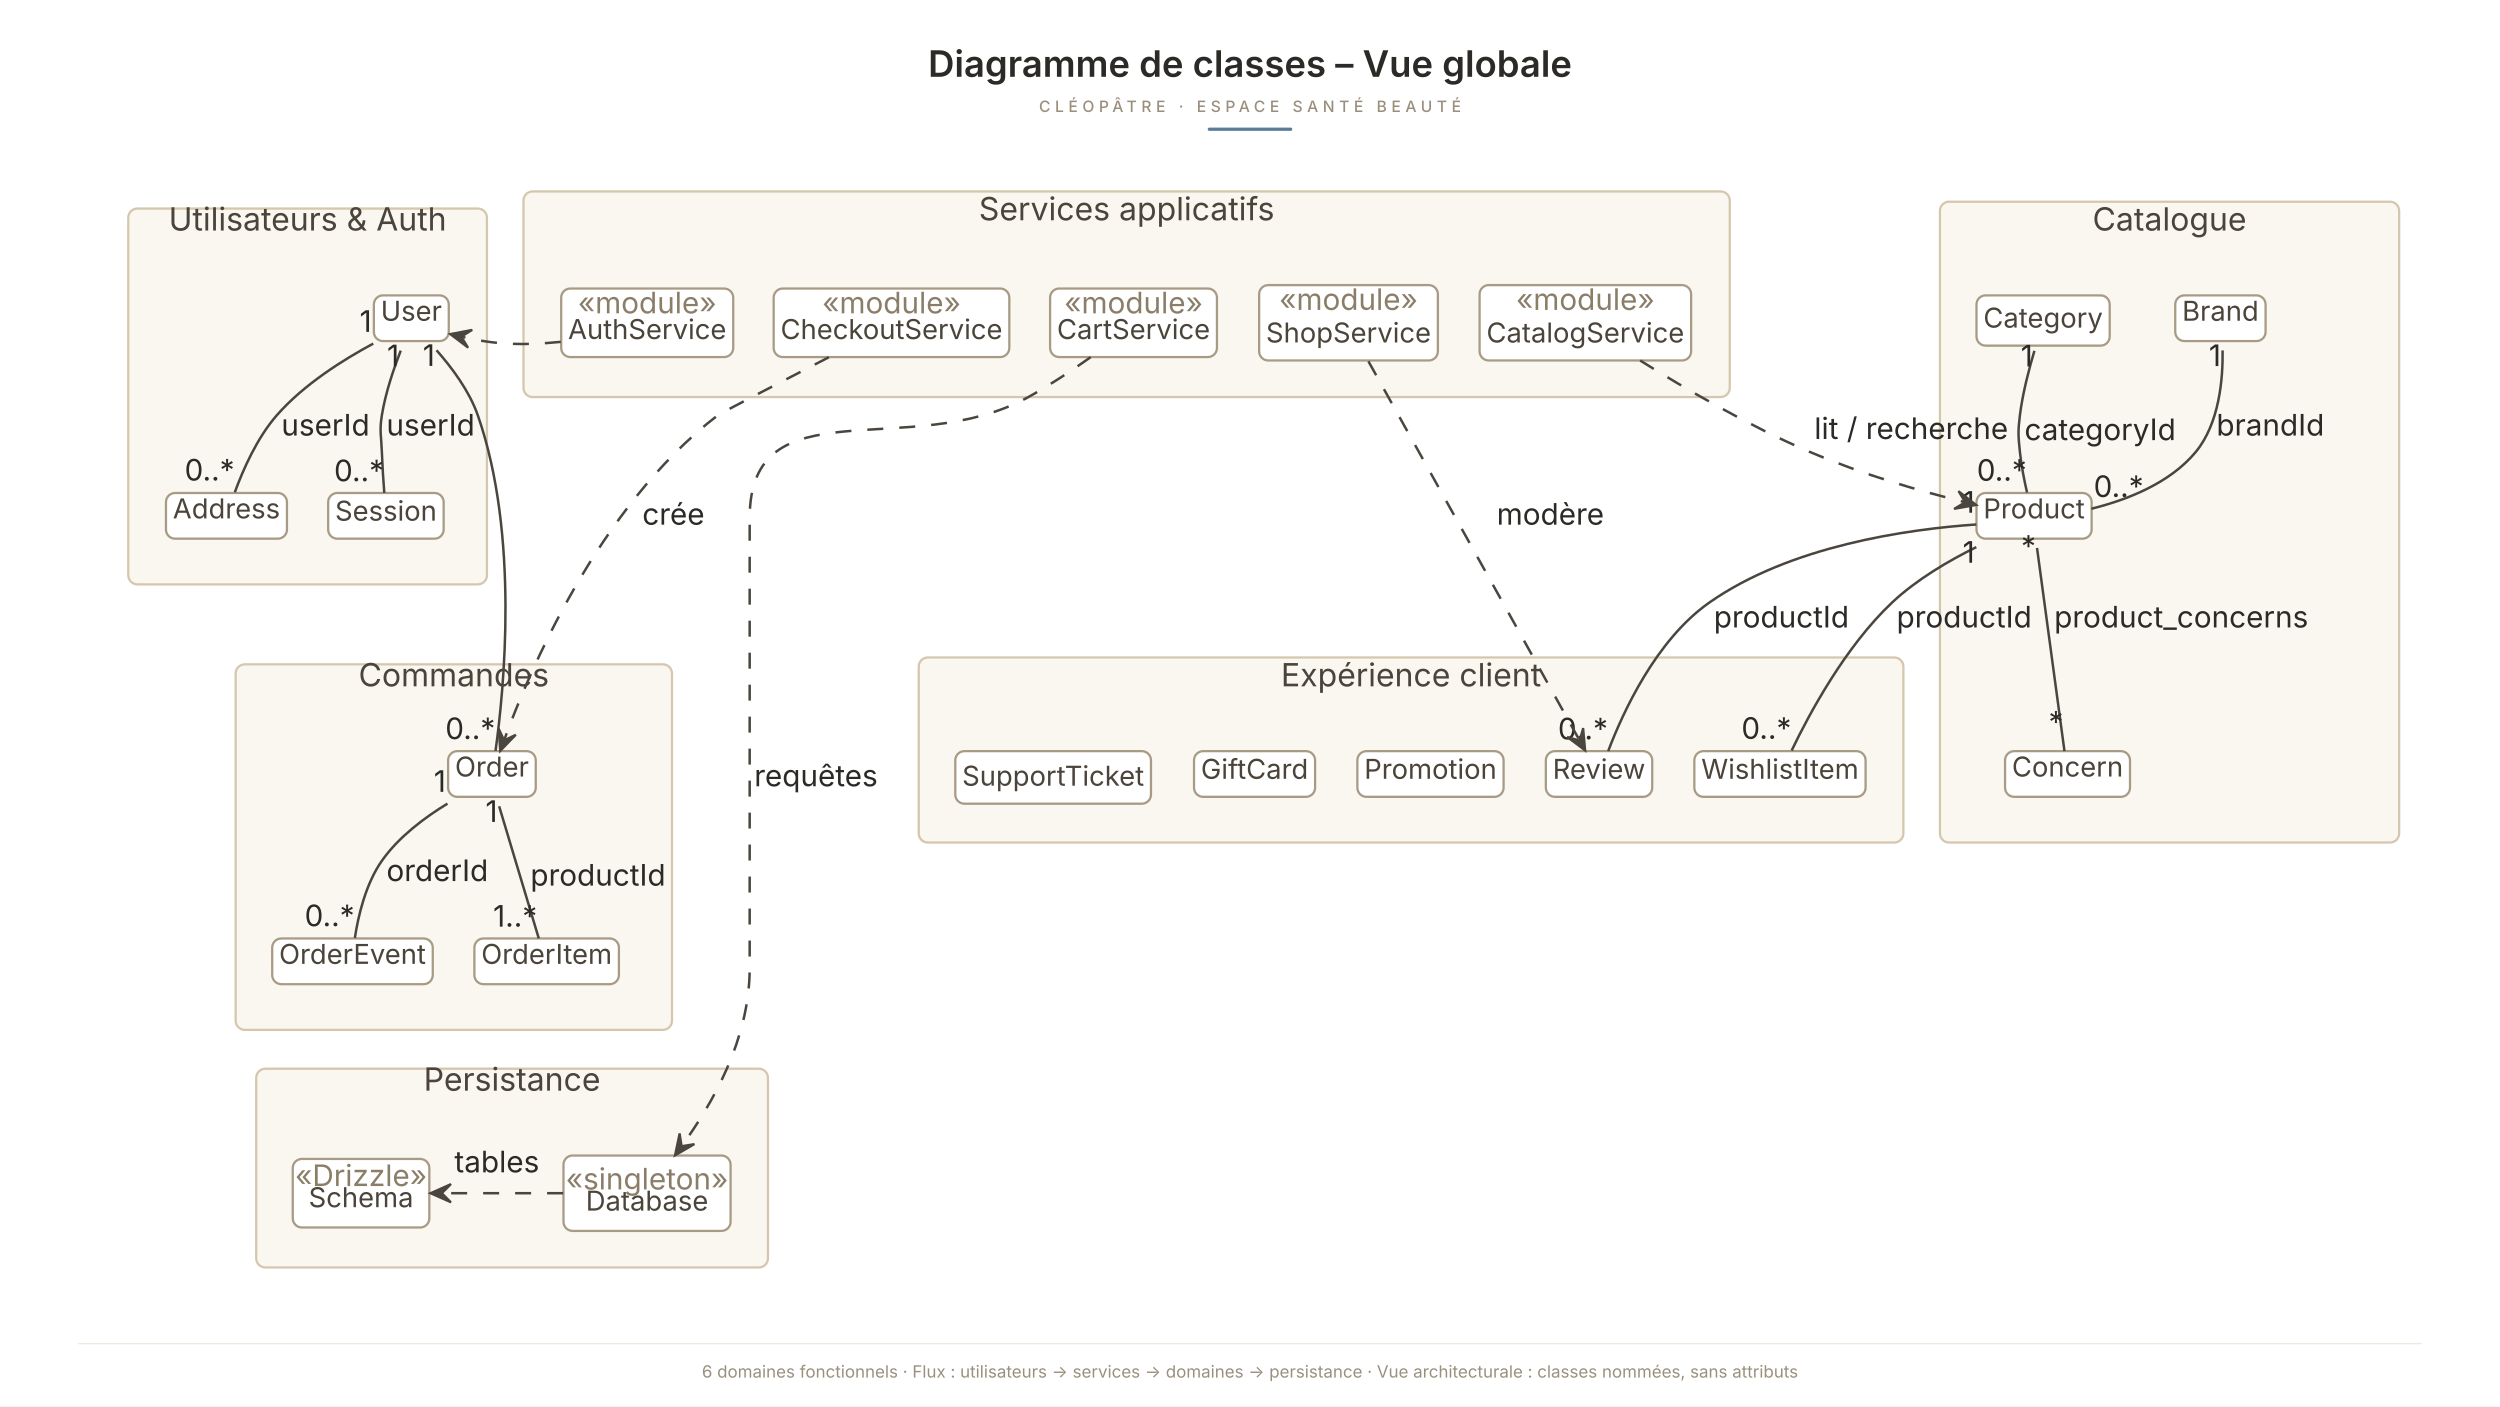
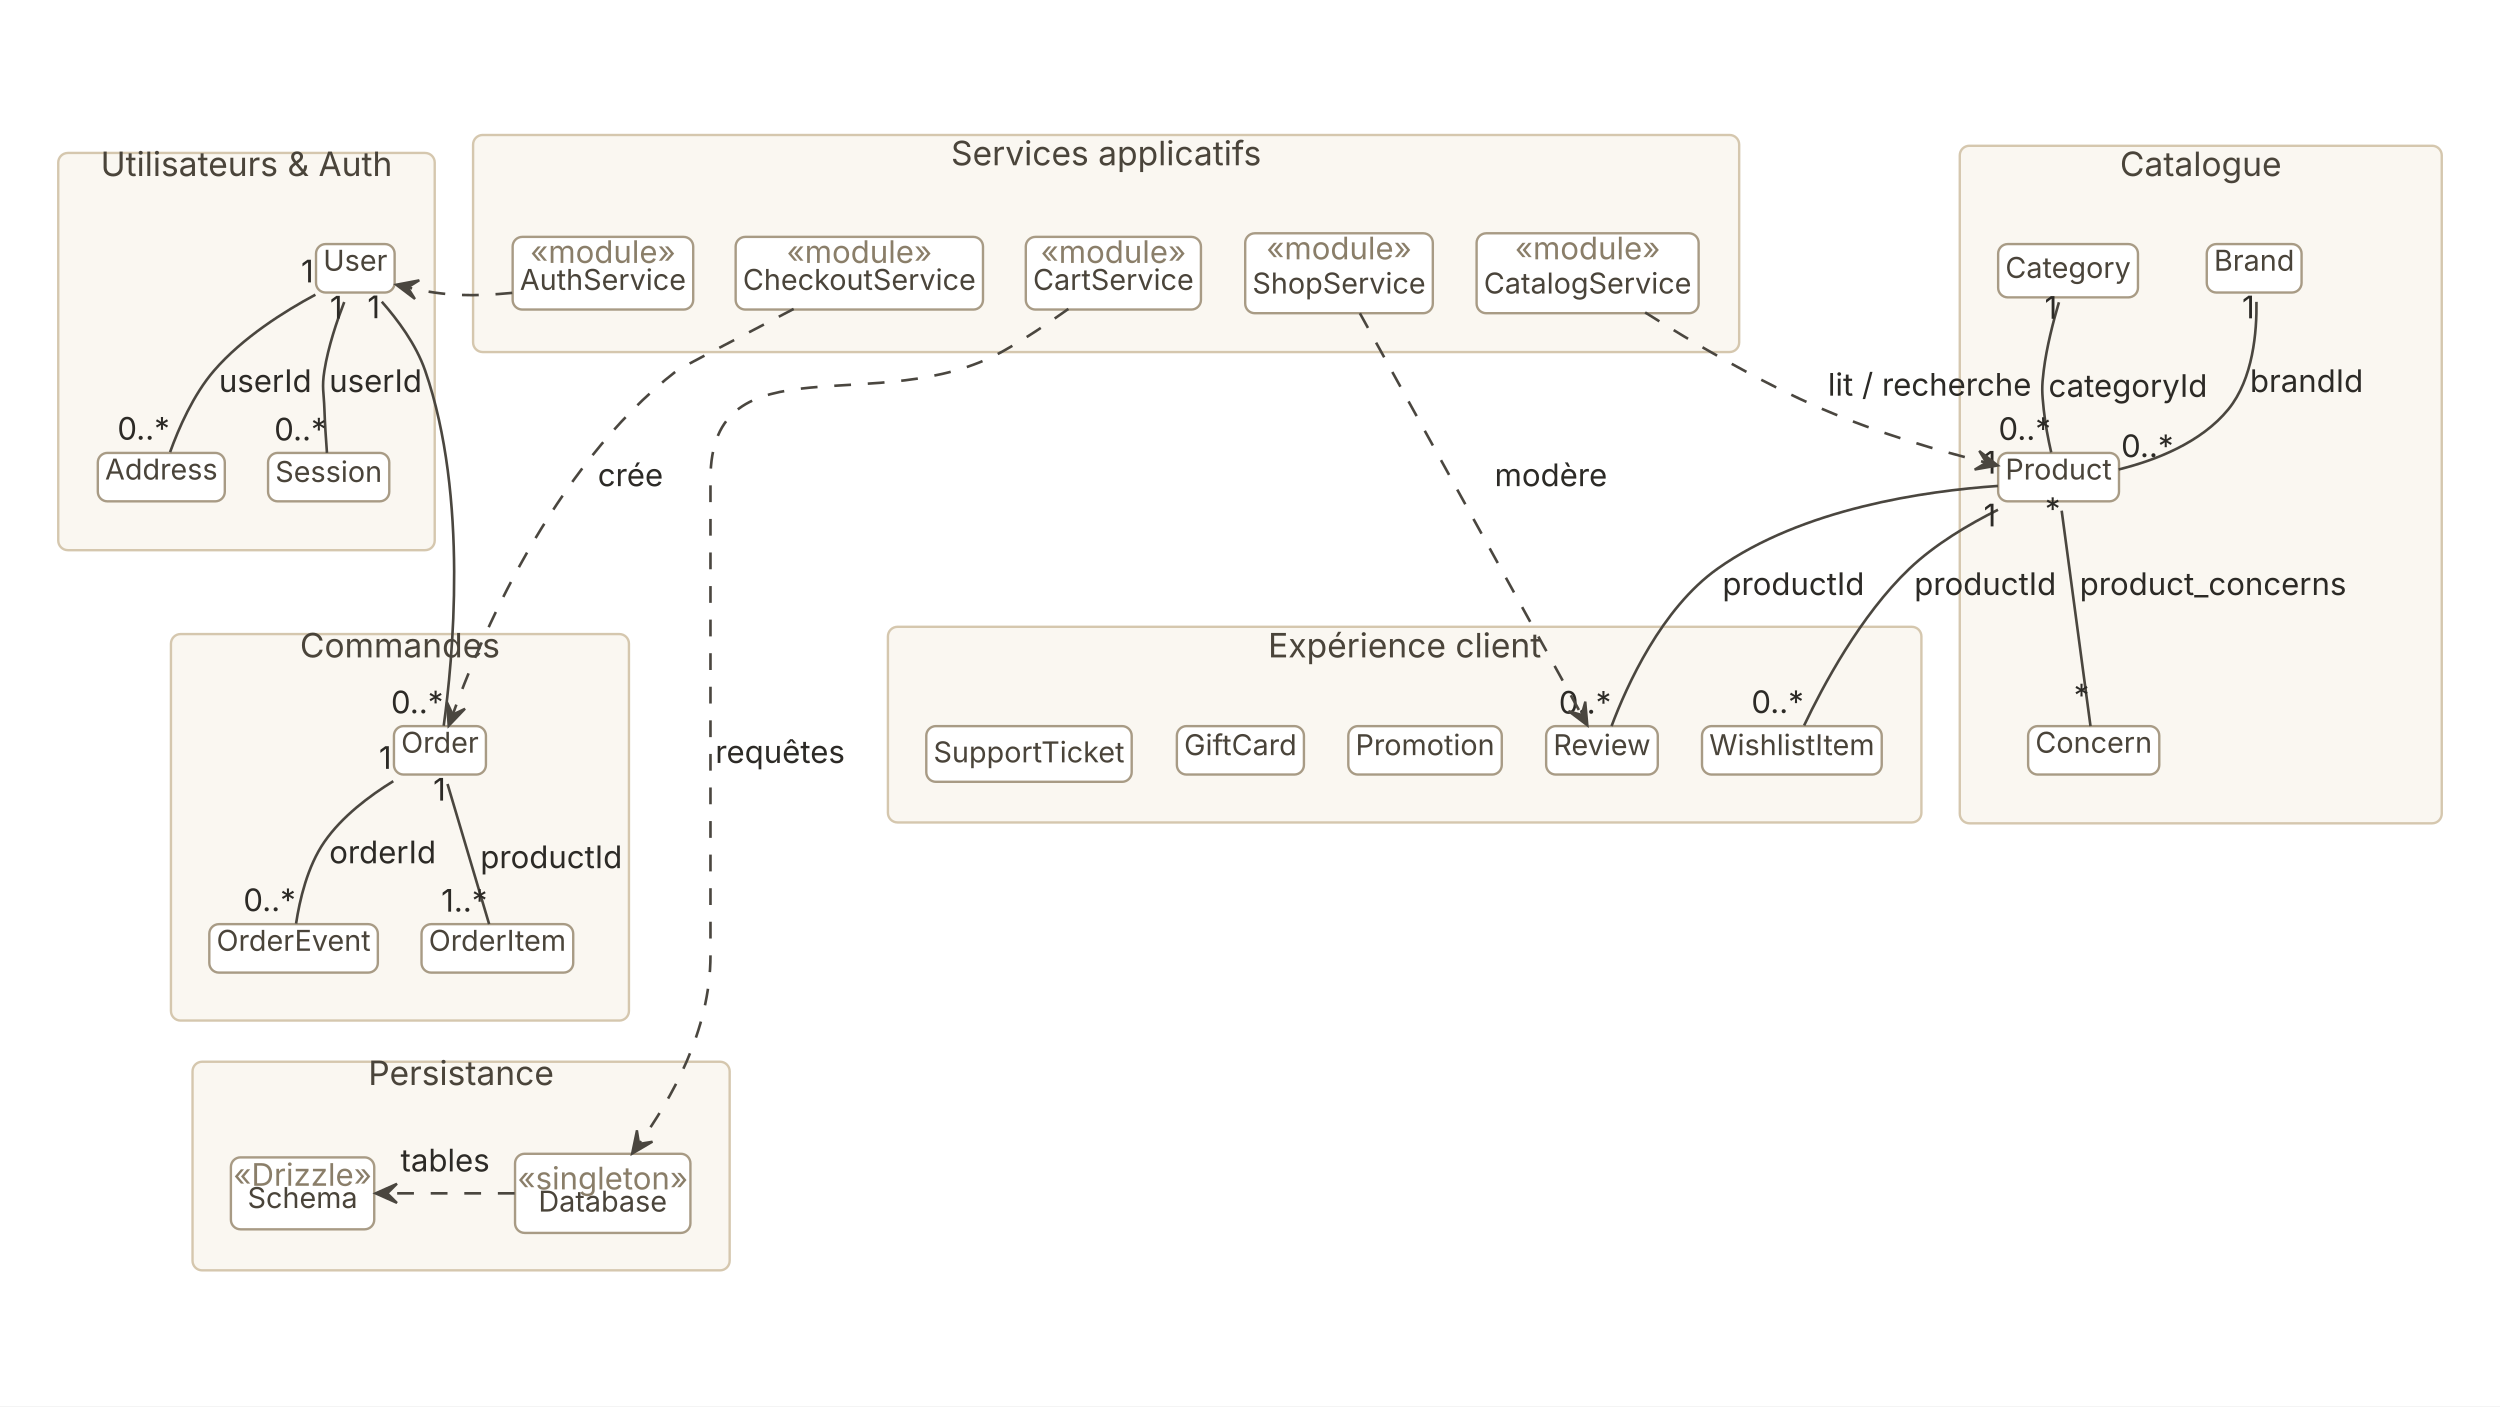
- <svg xmlns="http://www.w3.org/2000/svg" version="1.1" viewBox="0 0 3840 2160" width="3840" height="2160">
+ <svg xmlns="http://www.w3.org/2000/svg" viewBox="0 0 3840 2160" width="3840" height="2160">
  <rect x="0" y="0" width="3840" height="2160" fill="#FFFFFF" />
-   <text x="1920.0" y="118" font-family="Inter" font-size="56" font-weight="600" fill="#2C2A26" text-anchor="middle">Diagramme de classes – Vue globale</text>
-   <text x="1920.0" y="172" font-family="Inter" font-size="24" font-weight="500" letter-spacing="7" fill="#9A8F7D" text-anchor="middle">CLÉOPÂTRE · ESPACE SANTÉ BEAUTÉ</text>
-   <rect x="1855.0" y="196" width="130" height="5" rx="2.5" fill="#5B7C99" />
-   <g transform="translate(147.9,280.0) scale(3.5091)">
+   <g transform="translate(60.0001,60) scale(3.683168)">
    <defs />
    <g>
      <g class="cluster" data-qualified-name="PU" id="ent0001" data-source-line="93">
-         <rect x="14" y="11.50" width="157" height="164.50" rx="4" ry="4" fill="#FAF7F1" stroke="#D5C7AE" stroke-width="1" />
-         <text x="31.67" y="21.12" font-size="14" fill="#4A443A" xml:space="preserve" style="white-space: pre" font-family="Inter">Utilisateurs &amp; Auth</text>
+         <rect x="8" y="47.5" width="157" height="165.648" rx="4" ry="4" fill="#FAF7F1" stroke="#D5C7AE" stroke-width="1" />
+         <text x="25.67" y="57.12" font-size="14" fill="#4A443A" xml:space="preserve" style="white-space: pre" font-family="Inter">Utilisateurs &amp; Auth</text>
      </g>
      <g class="cluster" data-qualified-name="PC" id="ent0005" data-source-line="99">
-         <rect x="807" y="8.50" width="201" height="280.50" rx="4" ry="4" fill="#FAF7F1" stroke="#D5C7AE" stroke-width="1" />
-         <text x="873.79" y="21.12" font-size="14" fill="#4A443A" xml:space="preserve" style="white-space: pre" font-family="Inter">Catalogue</text>
+         <rect x="801" y="44.5" width="201" height="282.555" rx="4" ry="4" fill="#FAF7F1" stroke="#D5C7AE" stroke-width="1" />
+         <text x="867.79" y="57.12" font-size="14" fill="#4A443A" xml:space="preserve" style="white-space: pre" font-family="Inter">Catalogue</text>
      </g>
      <g class="cluster" data-qualified-name="PS" id="ent0010" data-source-line="106">
-         <rect x="187" y="4" width="528" height="90" rx="4" ry="4" fill="#FAF7F1" stroke="#D5C7AE" stroke-width="1" />
-         <text x="386.31" y="16.62" font-size="14" fill="#4A443A" xml:space="preserve" style="white-space: pre" font-family="Inter">Services applicatifs</text>
+         <rect x="181" y="40" width="528" height="90.524" rx="4" ry="4" fill="#FAF7F1" stroke="#D5C7AE" stroke-width="1" />
+         <text x="380.31" y="52.62" font-size="14" fill="#4A443A" xml:space="preserve" style="white-space: pre" font-family="Inter">Services applicatifs</text>
      </g>
      <g class="cluster" data-qualified-name="PE" id="ent0016" data-source-line="114">
-         <rect x="360" y="208" width="431" height="81" rx="4" ry="4" fill="#FAF7F1" stroke="#D5C7AE" stroke-width="1" />
-         <text x="518.54" y="220.62" font-size="14" fill="#4A443A" xml:space="preserve" style="white-space: pre" font-family="Inter">Expérience client</text>
+         <rect x="354" y="245.108" width="431" height="81.584" rx="4" ry="4" fill="#FAF7F1" stroke="#D5C7AE" stroke-width="1" />
+         <text x="512.54" y="257.855" font-size="14" fill="#4A443A" xml:space="preserve" style="white-space: pre" font-family="Inter">Expérience client</text>
      </g>
      <g class="cluster" data-qualified-name="PO" id="ent0022" data-source-line="122">
-         <rect x="61" y="211" width="191" height="160" rx="4" ry="4" fill="#FAF7F1" stroke="#D5C7AE" stroke-width="1" />
-         <text x="114.79" y="220.62" font-size="14" fill="#4A443A" xml:space="preserve" style="white-space: pre" font-family="Inter">Commandes</text>
+         <rect x="55" y="248.138" width="191" height="161.179" rx="4" ry="4" fill="#FAF7F1" stroke="#D5C7AE" stroke-width="1" />
+         <text x="108.79" y="257.855" font-size="14" fill="#4A443A" xml:space="preserve" style="white-space: pre" font-family="Inter">Commandes</text>
      </g>
      <g class="cluster" data-qualified-name="PD" id="ent0026" data-source-line="128">
-         <rect x="70" y="388" width="224" height="87" rx="4" ry="4" fill="#FAF7F1" stroke="#D5C7AE" stroke-width="1" />
-         <text x="143.29" y="397.62" font-size="14" fill="#4A443A" xml:space="preserve" style="white-space: pre" font-family="Inter">Persistance</text>
+         <rect x="64" y="426.488" width="224" height="87" rx="4" ry="4" fill="#FAF7F1" stroke="#D5C7AE" stroke-width="1" />
+         <text x="137.29" y="436.205" font-size="14" fill="#4A443A" xml:space="preserve" style="white-space: pre" font-family="Inter">Persistance</text>
      </g>
      <g class="entity" data-qualified-name="PU.User" id="ent0002" data-source-line="94">
-         <rect x="121.50" y="49.50" width="32.78" height="20" rx="4" ry="4" fill="#FFFFFF" stroke="#A89B85" stroke-width="1" />
-         <text x="124.50" y="60.61" font-size="12" fill="#4A443A" xml:space="preserve" style="white-space: pre" font-family="Inter">User</text>
+         <rect x="115.5" y="85.5" width="32.78" height="20.201" rx="4" ry="4" fill="#FFFFFF" stroke="#A89B85" stroke-width="1" />
+         <text x="118.5" y="96.61" font-size="12" fill="#4A443A" xml:space="preserve" style="white-space: pre" font-family="Inter">User</text>
      </g>
      <g class="entity" data-qualified-name="PU.Session" id="ent0003" data-source-line="95">
-         <rect x="101.50" y="136" width="50.55" height="20" rx="4" ry="4" fill="#FFFFFF" stroke="#A89B85" stroke-width="1" />
-         <text x="104.50" y="148.11" font-size="12" fill="#4A443A" xml:space="preserve" style="white-space: pre" font-family="Inter">Session</text>
+         <rect x="95.5" y="172.584" width="50.55" height="20.201" rx="4" ry="4" fill="#FFFFFF" stroke="#A89B85" stroke-width="1" />
+         <text x="98.5" y="184.694" font-size="12" fill="#4A443A" xml:space="preserve" style="white-space: pre" font-family="Inter">Session</text>
      </g>
      <g class="entity" data-qualified-name="PU.Address" id="ent0004" data-source-line="96">
-         <rect x="30.50" y="136" width="52.96" height="20" rx="4" ry="4" fill="#FFFFFF" stroke="#A89B85" stroke-width="1" />
-         <text x="33.50" y="147.11" font-size="12" fill="#4A443A" xml:space="preserve" style="white-space: pre" font-family="Inter">Address</text>
+         <rect x="24.5" y="172.584" width="52.96" height="20.201" rx="4" ry="4" fill="#FFFFFF" stroke="#A89B85" stroke-width="1" />
+         <text x="27.5" y="183.694" font-size="12" fill="#4A443A" xml:space="preserve" style="white-space: pre" font-family="Inter">Address</text>
      </g>
      <g class="entity" data-qualified-name="PC.Product" id="ent0006" data-source-line="100">
-         <rect x="823" y="136" width="50.40" height="20" rx="4" ry="4" fill="#FFFFFF" stroke="#A89B85" stroke-width="1" />
-         <text x="826" y="147.11" font-size="12" fill="#4A443A" xml:space="preserve" style="white-space: pre" font-family="Inter">Product</text>
+         <rect x="817" y="172.584" width="50.4" height="20.201" rx="4" ry="4" fill="#FFFFFF" stroke="#A89B85" stroke-width="1" />
+         <text x="820" y="183.694" font-size="12" fill="#4A443A" xml:space="preserve" style="white-space: pre" font-family="Inter">Product</text>
      </g>
      <g class="entity" data-qualified-name="PC.Brand" id="ent0007" data-source-line="101">
-         <rect x="910" y="49.50" width="39.54" height="20" rx="4" ry="4" fill="#FFFFFF" stroke="#A89B85" stroke-width="1" />
-         <text x="913" y="60.61" font-size="12" fill="#4A443A" xml:space="preserve" style="white-space: pre" font-family="Inter">Brand</text>
+         <rect x="904" y="85.5" width="39.54" height="20.201" rx="4" ry="4" fill="#FFFFFF" stroke="#A89B85" stroke-width="1" />
+         <text x="907" y="96.61" font-size="12" fill="#4A443A" xml:space="preserve" style="white-space: pre" font-family="Inter">Brand</text>
      </g>
      <g class="entity" data-qualified-name="PC.Category" id="ent0008" data-source-line="102">
-         <rect x="823" y="49.50" width="58.31" height="22" rx="4" ry="4" fill="#FFFFFF" stroke="#A89B85" stroke-width="1" />
-         <text x="826" y="63.61" font-size="12" fill="#4A443A" xml:space="preserve" style="white-space: pre" font-family="Inter">Category</text>
+         <rect x="817" y="85.5" width="58.31" height="22.222" rx="4" ry="4" fill="#FFFFFF" stroke="#A89B85" stroke-width="1" />
+         <text x="820" y="99.61" font-size="12" fill="#4A443A" xml:space="preserve" style="white-space: pre" font-family="Inter">Category</text>
      </g>
      <g class="entity" data-qualified-name="PC.Concern" id="ent0009" data-source-line="103">
-         <rect x="835.50" y="249" width="54.70" height="20" rx="4" ry="4" fill="#FFFFFF" stroke="#A89B85" stroke-width="1" />
-         <text x="838.50" y="260.11" font-size="12" fill="#4A443A" xml:space="preserve" style="white-space: pre" font-family="Inter">Concern</text>
+         <rect x="829.5" y="286.521" width="54.7" height="20.201" rx="4" ry="4" fill="#FFFFFF" stroke="#A89B85" stroke-width="1" />
+         <text x="832.5" y="297.631" font-size="12" fill="#4A443A" xml:space="preserve" style="white-space: pre" font-family="Inter">Concern</text>
      </g>
      <g class="entity" data-qualified-name="PS.CheckoutService" id="ent0011" data-source-line="107">
-         <rect x="296.50" y="46.50" width="103.15" height="30" rx="4" ry="4" fill="#FFFFFF" stroke="#A89B85" stroke-width="1" />
-         <text x="317.73" y="57.36" font-size="13" fill="#8A7E69" xml:space="preserve" style="white-space: pre" font-family="Inter">«module»</text>
-         <text x="299.50" y="68.61" font-size="12" fill="#4A443A" xml:space="preserve" style="white-space: pre" font-family="Inter">CheckoutService</text>
+         <rect x="290.5" y="82.5" width="103.15" height="30.302" rx="4" ry="4" fill="#FFFFFF" stroke="#A89B85" stroke-width="1" />
+         <text x="311.73" y="93.36" font-size="13" fill="#8A7E69" xml:space="preserve" style="white-space: pre" font-family="Inter">«module»</text>
+         <text x="293.5" y="104.61" font-size="12" fill="#4A443A" xml:space="preserve" style="white-space: pre" font-family="Inter">CheckoutService</text>
      </g>
      <g class="entity" data-qualified-name="PS.CartService" id="ent0012" data-source-line="108">
-         <rect x="417.50" y="46.50" width="73.04" height="30" rx="4" ry="4" fill="#FFFFFF" stroke="#A89B85" stroke-width="1" />
-         <text x="423.67" y="57.36" font-size="13" fill="#8A7E69" xml:space="preserve" style="white-space: pre" font-family="Inter">«module»</text>
-         <text x="420.50" y="68.61" font-size="12" fill="#4A443A" xml:space="preserve" style="white-space: pre" font-family="Inter">CartService</text>
+         <rect x="411.5" y="82.5" width="73.04" height="30.302" rx="4" ry="4" fill="#FFFFFF" stroke="#A89B85" stroke-width="1" />
+         <text x="417.67" y="93.36" font-size="13" fill="#8A7E69" xml:space="preserve" style="white-space: pre" font-family="Inter">«module»</text>
+         <text x="414.5" y="104.61" font-size="12" fill="#4A443A" xml:space="preserve" style="white-space: pre" font-family="Inter">CartService</text>
      </g>
      <g class="entity" data-qualified-name="PS.ShopService" id="ent0013" data-source-line="109">
-         <rect x="509" y="45" width="78.24" height="33" rx="4" ry="4" fill="#FFFFFF" stroke="#A89B85" stroke-width="1" />
-         <text x="517.77" y="55.86" font-size="13" fill="#8A7E69" xml:space="preserve" style="white-space: pre" font-family="Inter">«module»</text>
-         <text x="512" y="70.11" font-size="12" fill="#4A443A" xml:space="preserve" style="white-space: pre" font-family="Inter">ShopService</text>
+         <rect x="503" y="81" width="78.24" height="33.332" rx="4" ry="4" fill="#FFFFFF" stroke="#A89B85" stroke-width="1" />
+         <text x="511.77" y="91.86" font-size="13" fill="#8A7E69" xml:space="preserve" style="white-space: pre" font-family="Inter">«module»</text>
+         <text x="506" y="106.11" font-size="12" fill="#4A443A" xml:space="preserve" style="white-space: pre" font-family="Inter">ShopService</text>
      </g>
      <g class="entity" data-qualified-name="PS.AuthService" id="ent0014" data-source-line="110">
-         <rect x="203.50" y="46.50" width="75.30" height="30" rx="4" ry="4" fill="#FFFFFF" stroke="#A89B85" stroke-width="1" />
-         <text x="210.80" y="57.36" font-size="13" fill="#8A7E69" xml:space="preserve" style="white-space: pre" font-family="Inter">«module»</text>
-         <text x="206.50" y="68.61" font-size="12" fill="#4A443A" xml:space="preserve" style="white-space: pre" font-family="Inter">AuthService</text>
+         <rect x="197.5" y="82.5" width="75.3" height="30.302" rx="4" ry="4" fill="#FFFFFF" stroke="#A89B85" stroke-width="1" />
+         <text x="204.8" y="93.36" font-size="13" fill="#8A7E69" xml:space="preserve" style="white-space: pre" font-family="Inter">«module»</text>
+         <text x="200.5" y="104.61" font-size="12" fill="#4A443A" xml:space="preserve" style="white-space: pre" font-family="Inter">AuthService</text>
      </g>
      <g class="entity" data-qualified-name="PS.CatalogService" id="ent0015" data-source-line="111">
-         <rect x="605.50" y="45" width="92.59" height="33" rx="4" ry="4" fill="#FFFFFF" stroke="#A89B85" stroke-width="1" />
-         <text x="621.44" y="55.86" font-size="13" fill="#8A7E69" xml:space="preserve" style="white-space: pre" font-family="Inter">«module»</text>
-         <text x="608.50" y="70.11" font-size="12" fill="#4A443A" xml:space="preserve" style="white-space: pre" font-family="Inter">CatalogService</text>
+         <rect x="599.5" y="81" width="92.59" height="33.332" rx="4" ry="4" fill="#FFFFFF" stroke="#A89B85" stroke-width="1" />
+         <text x="615.44" y="91.86" font-size="13" fill="#8A7E69" xml:space="preserve" style="white-space: pre" font-family="Inter">«module»</text>
+         <text x="602.5" y="106.11" font-size="12" fill="#4A443A" xml:space="preserve" style="white-space: pre" font-family="Inter">CatalogService</text>
      </g>
      <g class="entity" data-qualified-name="PE.Review" id="ent0017" data-source-line="115">
-         <rect x="634.50" y="249" width="46.56" height="20" rx="4" ry="4" fill="#FFFFFF" stroke="#A89B85" stroke-width="1" />
-         <text x="637.50" y="261.11" font-size="12" fill="#4A443A" xml:space="preserve" style="white-space: pre" font-family="Inter">Review</text>
+         <rect x="628.5" y="286.521" width="46.56" height="20.201" rx="4" ry="4" fill="#FFFFFF" stroke="#A89B85" stroke-width="1" />
+         <text x="631.5" y="298.631" font-size="12" fill="#4A443A" xml:space="preserve" style="white-space: pre" font-family="Inter">Review</text>
      </g>
      <g class="entity" data-qualified-name="PE.WishlistItem" id="ent0018" data-source-line="116">
-         <rect x="699.50" y="249" width="74.95" height="20" rx="4" ry="4" fill="#FFFFFF" stroke="#A89B85" stroke-width="1" />
-         <text x="702.50" y="261.11" font-size="12" fill="#4A443A" xml:space="preserve" style="white-space: pre" font-family="Inter">WishlistItem</text>
+         <rect x="693.5" y="286.521" width="74.95" height="20.201" rx="4" ry="4" fill="#FFFFFF" stroke="#A89B85" stroke-width="1" />
+         <text x="696.5" y="298.631" font-size="12" fill="#4A443A" xml:space="preserve" style="white-space: pre" font-family="Inter">WishlistItem</text>
      </g>
      <g class="entity" data-qualified-name="PE.Promotion" id="ent0019" data-source-line="117">
-         <rect x="552" y="249" width="64" height="20" rx="4" ry="4" fill="#FFFFFF" stroke="#A89B85" stroke-width="1" />
-         <text x="555" y="261.11" font-size="12" fill="#4A443A" xml:space="preserve" style="white-space: pre" font-family="Inter">Promotion</text>
+         <rect x="546" y="286.521" width="64" height="20.201" rx="4" ry="4" fill="#FFFFFF" stroke="#A89B85" stroke-width="1" />
+         <text x="549" y="298.631" font-size="12" fill="#4A443A" xml:space="preserve" style="white-space: pre" font-family="Inter">Promotion</text>
      </g>
      <g class="entity" data-qualified-name="PE.GiftCard" id="ent0020" data-source-line="118">
-         <rect x="480.50" y="249" width="52.99" height="20" rx="4" ry="4" fill="#FFFFFF" stroke="#A89B85" stroke-width="1" />
-         <text x="483.50" y="261.11" font-size="12" fill="#4A443A" xml:space="preserve" style="white-space: pre" font-family="Inter">GiftCard</text>
+         <rect x="474.5" y="286.521" width="52.99" height="20.201" rx="4" ry="4" fill="#FFFFFF" stroke="#A89B85" stroke-width="1" />
+         <text x="477.5" y="298.631" font-size="12" fill="#4A443A" xml:space="preserve" style="white-space: pre" font-family="Inter">GiftCard</text>
      </g>
      <g class="entity" data-qualified-name="PE.SupportTicket" id="ent0021" data-source-line="119">
-         <rect x="376" y="249" width="85.66" height="23" rx="4" ry="4" fill="#FFFFFF" stroke="#A89B85" stroke-width="1" />
-         <text x="379" y="264.11" font-size="12" fill="#4A443A" xml:space="preserve" style="white-space: pre" font-family="Inter">SupportTicket</text>
+         <rect x="370" y="286.521" width="85.66" height="23.232" rx="4" ry="4" fill="#FFFFFF" stroke="#A89B85" stroke-width="1" />
+         <text x="373" y="301.631" font-size="12" fill="#4A443A" xml:space="preserve" style="white-space: pre" font-family="Inter">SupportTicket</text>
      </g>
      <g class="entity" data-qualified-name="PO.Order" id="ent0023" data-source-line="123">
-         <rect x="154" y="249" width="38.36" height="20" rx="4" ry="4" fill="#FFFFFF" stroke="#A89B85" stroke-width="1" />
-         <text x="157" y="260.11" font-size="12" fill="#4A443A" xml:space="preserve" style="white-space: pre" font-family="Inter">Order</text>
+         <rect x="148" y="286.521" width="38.36" height="20.201" rx="4" ry="4" fill="#FFFFFF" stroke="#A89B85" stroke-width="1" />
+         <text x="151" y="297.631" font-size="12" fill="#4A443A" xml:space="preserve" style="white-space: pre" font-family="Inter">Order</text>
      </g>
      <g class="entity" data-qualified-name="PO.OrderItem" id="ent0024" data-source-line="124">
-         <rect x="165.50" y="331" width="63.26" height="20" rx="4" ry="4" fill="#FFFFFF" stroke="#A89B85" stroke-width="1" />
-         <text x="168.50" y="342.11" font-size="12" fill="#4A443A" xml:space="preserve" style="white-space: pre" font-family="Inter">OrderItem</text>
+         <rect x="159.5" y="369.115" width="63.26" height="20.201" rx="4" ry="4" fill="#FFFFFF" stroke="#A89B85" stroke-width="1" />
+         <text x="162.5" y="380.225" font-size="12" fill="#4A443A" xml:space="preserve" style="white-space: pre" font-family="Inter">OrderItem</text>
      </g>
      <g class="entity" data-qualified-name="PO.OrderEvent" id="ent0025" data-source-line="125">
-         <rect x="77" y="331" width="70.28" height="20" rx="4" ry="4" fill="#FFFFFF" stroke="#A89B85" stroke-width="1" />
-         <text x="80" y="342.11" font-size="12" fill="#4A443A" xml:space="preserve" style="white-space: pre" font-family="Inter">OrderEvent</text>
+         <rect x="71" y="369.115" width="70.28" height="20.201" rx="4" ry="4" fill="#FFFFFF" stroke="#A89B85" stroke-width="1" />
+         <text x="74" y="380.225" font-size="12" fill="#4A443A" xml:space="preserve" style="white-space: pre" font-family="Inter">OrderEvent</text>
      </g>
      <g class="entity" data-qualified-name="PD.Database" id="ent0027" data-source-line="129">
-         <rect x="204.50" y="426" width="73.14" height="33" rx="4" ry="4" fill="#FFFFFF" stroke="#A89B85" stroke-width="1" />
-         <text x="205.50" y="440.86" font-size="13" fill="#8A7E69" xml:space="preserve" style="white-space: pre" font-family="Inter">«singleton»</text>
-         <text x="214.24" y="450.11" font-size="12" fill="#4A443A" xml:space="preserve" style="white-space: pre" font-family="Inter">Database</text>
+         <rect x="198.5" y="464.871" width="73.14" height="33" rx="4" ry="4" fill="#FFFFFF" stroke="#A89B85" stroke-width="1" />
+         <text x="199.5" y="479.731" font-size="13" fill="#8A7E69" xml:space="preserve" style="white-space: pre" font-family="Inter">«singleton»</text>
+         <text x="208.24" y="488.981" font-size="12" fill="#4A443A" xml:space="preserve" style="white-space: pre" font-family="Inter">Database</text>
      </g>
      <g class="entity" data-qualified-name="PD.Schema" id="ent0028" data-source-line="130">
-         <rect x="86" y="427.50" width="59.78" height="30" rx="4" ry="4" fill="#FFFFFF" stroke="#A89B85" stroke-width="1" />
-         <text x="87" y="439.36" font-size="13" fill="#8A7E69" xml:space="preserve" style="white-space: pre" font-family="Inter">«Drizzle»</text>
-         <text x="92.94" y="448.61" font-size="12" fill="#4A443A" xml:space="preserve" style="white-space: pre" font-family="Inter">Schema</text>
+         <rect x="80" y="466.371" width="59.78" height="30" rx="4" ry="4" fill="#FFFFFF" stroke="#A89B85" stroke-width="1" />
+         <text x="81" y="478.231" font-size="13" fill="#8A7E69" xml:space="preserve" style="white-space: pre" font-family="Inter">«Drizzle»</text>
+         <text x="86.94" y="487.481" font-size="12" fill="#4A443A" xml:space="preserve" style="white-space: pre" font-family="Inter">Schema</text>
      </g>
      <g class="link" data-entity-1="ent0002" data-entity-2="ent0003" id="lnk29" data-link-type="association">
-         <path d="M133.265,73.67 C130.232,81.453 126.577,92.163 125,102 C123.874,109.021 124.755,110.893 125,118 C125.205,123.952 125.646,130.578 126.062,135.993" fill="none" stroke="#4A463F" stroke-width="1.10" />
-         <text x="127" y="110.86" font-size="13" fill="#2C2A26" xml:space="preserve" style="white-space: pre" font-family="Inter">userId</text>
-         <text x="104.06" y="130.86" font-size="13" fill="#2C2A26" xml:space="preserve" style="white-space: pre" font-family="Inter">0..*</text>
-         <text x="127.27" y="80.53" font-size="13" fill="#2C2A26" xml:space="preserve" style="white-space: pre" font-family="Inter">1</text>
+         <path d="M127.265,109.67 C124.232,117.488 120.577,128.305 119,138.242 C117.874,145.334 118.755,147.224 119,154.403 C119.205,160.414 119.646,167.108 120.062,172.577" fill="none" stroke="#4A463F" stroke-width="1.10" />
+         <text x="121" y="147.191" font-size="13" fill="#2C2A26" xml:space="preserve" style="white-space: pre" font-family="Inter">userId</text>
+         <text x="98.06" y="167.392" font-size="13" fill="#2C2A26" xml:space="preserve" style="white-space: pre" font-family="Inter">0..*</text>
+         <text x="121.27" y="116.555" font-size="13" fill="#2C2A26" xml:space="preserve" style="white-space: pre" font-family="Inter">1</text>
      </g>
      <g class="link" data-entity-1="ent0002" data-entity-2="ent0004" id="lnk30" data-link-type="association">
-         <path d="M121.238,70.603 C108.362,77.502 90.837,88.444 79,102 C70.306,111.957 64.18,125.954 60.638,135.684" fill="none" stroke="#4A463F" stroke-width="1.10" />
-         <text x="81" y="110.86" font-size="13" fill="#2C2A26" xml:space="preserve" style="white-space: pre" font-family="Inter">userId</text>
-         <text x="38.64" y="130.55" font-size="13" fill="#2C2A26" xml:space="preserve" style="white-space: pre" font-family="Inter">0..*</text>
-         <text x="115.24" y="65.47" font-size="13" fill="#2C2A26" xml:space="preserve" style="white-space: pre" font-family="Inter">1</text>
+         <path d="M115.238,106.603 C102.362,113.502 84.837,124.549 73,138.242 C64.306,148.299 58.18,162.437 54.638,172.265" fill="none" stroke="#4A463F" stroke-width="1.10" />
+         <text x="75" y="147.191" font-size="13" fill="#2C2A26" xml:space="preserve" style="white-space: pre" font-family="Inter">userId</text>
+         <text x="32.64" y="167.079" font-size="13" fill="#2C2A26" xml:space="preserve" style="white-space: pre" font-family="Inter">0..*</text>
+         <text x="109.24" y="101.47" font-size="13" fill="#2C2A26" xml:space="preserve" style="white-space: pre" font-family="Inter">1</text>
      </g>
      <g class="link" data-entity-1="ent0002" data-entity-2="ent0023" id="lnk31" data-link-type="association">
-         <path d="M148.923,73.529 C155.476,80.918 163.245,91.236 167,102 C185.263,154.356 178.44,222.462 174.75,248.864" fill="none" stroke="#4A463F" stroke-width="1.10" />
-         <text x="152.75" y="243.73" font-size="13" fill="#2C2A26" xml:space="preserve" style="white-space: pre" font-family="Inter">0..*</text>
-         <text x="142.92" y="80.39" font-size="13" fill="#2C2A26" xml:space="preserve" style="white-space: pre" font-family="Inter">1</text>
+         <path d="M142.923,109.529 C149.476,116.948 157.245,127.37 161,138.242 C179.263,190.94 172.44,259.715 168.75,286.384" fill="none" stroke="#4A463F" stroke-width="1.10" />
+         <text x="146.75" y="281.198" font-size="13" fill="#2C2A26" xml:space="preserve" style="white-space: pre" font-family="Inter">0..*</text>
+         <text x="136.92" y="116.414" font-size="13" fill="#2C2A26" xml:space="preserve" style="white-space: pre" font-family="Inter">1</text>
      </g>
      <g class="link" data-entity-1="ent0007" data-entity-2="ent0006" id="lnk32" data-link-type="association">
-         <path d="M930.723,73.59 C930.917,85.817 929.371,105.417 919,118 C907.652,131.768 888.731,139.068 873.274,142.899" fill="none" stroke="#4A463F" stroke-width="1.10" />
-         <text x="928" y="110.86" font-size="13" fill="#2C2A26" xml:space="preserve" style="white-space: pre" font-family="Inter">brandId</text>
-         <text x="874.27" y="137.76" font-size="13" fill="#2C2A26" xml:space="preserve" style="white-space: pre" font-family="Inter">0..*</text>
-         <text x="924.72" y="80.45" font-size="13" fill="#2C2A26" xml:space="preserve" style="white-space: pre" font-family="Inter">1</text>
+         <path d="M924.723,109.59 C924.917,121.895 923.371,141.693 913,154.403 C901.652,168.31 882.731,175.653 867.274,179.484" fill="none" stroke="#4A463F" stroke-width="1.10" />
+         <text x="922" y="147.191" font-size="13" fill="#2C2A26" xml:space="preserve" style="white-space: pre" font-family="Inter">brandId</text>
+         <text x="868.27" y="174.344" font-size="13" fill="#2C2A26" xml:space="preserve" style="white-space: pre" font-family="Inter">0..*</text>
+         <text x="918.72" y="116.475" font-size="13" fill="#2C2A26" xml:space="preserve" style="white-space: pre" font-family="Inter">1</text>
      </g>
      <g class="link" data-entity-1="ent0008" data-entity-2="ent0006" id="lnk33" data-link-type="association">
-         <path d="M848.354,73.766 C846.019,81.591 843.207,92.313 842,102 C841.121,109.056 841.276,110.926 842,118 C842.607,123.933 843.896,130.444 845.124,135.79" fill="none" stroke="#4A463F" stroke-width="1.10" />
-         <text x="844" y="112.86" font-size="13" fill="#2C2A26" xml:space="preserve" style="white-space: pre" font-family="Inter">categoryId</text>
-         <text x="823.12" y="130.65" font-size="13" fill="#2C2A26" xml:space="preserve" style="white-space: pre" font-family="Inter">0..*</text>
-         <text x="842.35" y="80.63" font-size="13" fill="#2C2A26" xml:space="preserve" style="white-space: pre" font-family="Inter">1</text>
+         <path d="M842.354,109.766 C840.019,117.628 837.207,128.457 836,138.242 C835.121,145.369 835.276,147.258 836,154.403 C836.607,160.396 837.896,166.972 839.124,172.372" fill="none" stroke="#4A463F" stroke-width="1.10" />
+         <text x="838" y="149.211" font-size="13" fill="#2C2A26" xml:space="preserve" style="white-space: pre" font-family="Inter">categoryId</text>
+         <text x="817.12" y="167.18" font-size="13" fill="#2C2A26" xml:space="preserve" style="white-space: pre" font-family="Inter">0..*</text>
+         <text x="836.35" y="116.656" font-size="13" fill="#2C2A26" xml:space="preserve" style="white-space: pre" font-family="Inter">1</text>
      </g>
      <g class="link" data-entity-1="ent0006" data-entity-2="ent0009" id="lnk34" data-link-type="association">
-         <path d="M849.493,160.049 C852.368,181.325 858.643,227.755 861.513,248.996" fill="none" stroke="#4A463F" stroke-width="1.10" />
-         <text x="857" y="194.86" font-size="13" fill="#2C2A26" xml:space="preserve" style="white-space: pre" font-family="Inter">product_concerns</text>
-         <text x="854.51" y="240.86" font-size="13" fill="#2C2A26" xml:space="preserve" style="white-space: pre" font-family="Inter">*</text>
-         <text x="842.49" y="163.91" font-size="13" fill="#2C2A26" xml:space="preserve" style="white-space: pre" font-family="Inter">*</text>
+         <path d="M843.493,196.674 C846.368,218.165 852.643,265.062 855.513,286.517" fill="none" stroke="#4A463F" stroke-width="1.10" />
+         <text x="851" y="231.836" font-size="13" fill="#2C2A26" xml:space="preserve" style="white-space: pre" font-family="Inter">product_concerns</text>
+         <text x="848.51" y="278.299" font-size="13" fill="#2C2A26" xml:space="preserve" style="white-space: pre" font-family="Inter">*</text>
+         <text x="836.49" y="200.574" font-size="13" fill="#2C2A26" xml:space="preserve" style="white-space: pre" font-family="Inter">*</text>
      </g>
      <g class="link" data-entity-1="ent0006" data-entity-2="ent0017" id="lnk35" data-link-type="association">
-         <path d="M822.917,149.779 C792.653,151.856 741.428,159.121 706,184 C682.629,200.412 668.143,232.196 661.782,248.988" fill="none" stroke="#4A463F" stroke-width="1.10" />
-         <text x="708" y="194.86" font-size="13" fill="#2C2A26" xml:space="preserve" style="white-space: pre" font-family="Inter">productId</text>
-         <text x="639.78" y="243.85" font-size="13" fill="#2C2A26" xml:space="preserve" style="white-space: pre" font-family="Inter">0..*</text>
-         <text x="816.92" y="144.64" font-size="13" fill="#2C2A26" xml:space="preserve" style="white-space: pre" font-family="Inter">1</text>
+         <path d="M816.917,186.363 C786.653,188.441 735.428,195.737 700,220.866 C676.629,237.444 662.143,269.548 655.782,286.509" fill="none" stroke="#4A463F" stroke-width="1.10" />
+         <text x="702" y="231.836" font-size="13" fill="#2C2A26" xml:space="preserve" style="white-space: pre" font-family="Inter">productId</text>
+         <text x="633.78" y="281.319" font-size="13" fill="#2C2A26" xml:space="preserve" style="white-space: pre" font-family="Inter">0..*</text>
+         <text x="810.92" y="181.224" font-size="13" fill="#2C2A26" xml:space="preserve" style="white-space: pre" font-family="Inter">1</text>
      </g>
      <g class="link" data-entity-1="ent0006" data-entity-2="ent0018" id="lnk36" data-link-type="association">
-         <path d="M822.931,159.673 C810.851,165.637 796.702,173.909 786,184 C765.554,203.279 749.744,232.754 742.083,248.742" fill="none" stroke="#4A463F" stroke-width="1.10" />
-         <text x="788" y="194.86" font-size="13" fill="#2C2A26" xml:space="preserve" style="white-space: pre" font-family="Inter">productId</text>
-         <text x="720.08" y="243.61" font-size="13" fill="#2C2A26" xml:space="preserve" style="white-space: pre" font-family="Inter">0..*</text>
-         <text x="816.93" y="166.54" font-size="13" fill="#2C2A26" xml:space="preserve" style="white-space: pre" font-family="Inter">1</text>
+         <path d="M816.931,196.294 C804.851,202.318 790.702,210.674 780,220.866 C759.554,240.339 743.744,270.112 736.083,286.26" fill="none" stroke="#4A463F" stroke-width="1.10" />
+         <text x="782" y="231.836" font-size="13" fill="#2C2A26" xml:space="preserve" style="white-space: pre" font-family="Inter">productId</text>
+         <text x="714.08" y="281.077" font-size="13" fill="#2C2A26" xml:space="preserve" style="white-space: pre" font-family="Inter">0..*</text>
+         <text x="810.93" y="203.23" font-size="13" fill="#2C2A26" xml:space="preserve" style="white-space: pre" font-family="Inter">1</text>
      </g>
      <g class="link" data-entity-1="ent0023" data-entity-2="ent0024" id="lnk37" data-link-type="association">
-         <path d="M176.337,273.124 C180.922,288.408 189.121,315.736 193.691,330.971" fill="none" stroke="#4A463F" stroke-width="1.10" />
-         <text x="190" y="307.86" font-size="13" fill="#2C2A26" xml:space="preserve" style="white-space: pre" font-family="Inter">productId</text>
-         <text x="173.69" y="325.84" font-size="13" fill="#2C2A26" xml:space="preserve" style="white-space: pre" font-family="Inter">1..*</text>
-         <text x="170.34" y="279.99" font-size="13" fill="#2C2A26" xml:space="preserve" style="white-space: pre" font-family="Inter">1</text>
+         <path d="M170.337,310.656 C174.922,326.094 183.121,353.698 187.691,369.086" fill="none" stroke="#4A463F" stroke-width="1.10" />
+         <text x="184" y="345.742" font-size="13" fill="#2C2A26" xml:space="preserve" style="white-space: pre" font-family="Inter">productId</text>
+         <text x="167.69" y="363.903" font-size="13" fill="#2C2A26" xml:space="preserve" style="white-space: pre" font-family="Inter">1..*</text>
+         <text x="164.34" y="317.592" font-size="13" fill="#2C2A26" xml:space="preserve" style="white-space: pre" font-family="Inter">1</text>
      </g>
      <g class="link" data-entity-1="ent0023" data-entity-2="ent0025" id="lnk38" data-link-type="association">
-         <path d="M153.727,271.965 C143.828,277.986 132.337,286.525 125,297 C117.909,307.124 114.656,321.09 113.182,330.767" fill="none" stroke="#4A463F" stroke-width="1.10" />
-         <text x="127" y="305.86" font-size="13" fill="#2C2A26" xml:space="preserve" style="white-space: pre" font-family="Inter">orderId</text>
-         <text x="91.18" y="325.63" font-size="13" fill="#2C2A26" xml:space="preserve" style="white-space: pre" font-family="Inter">0..*</text>
-         <text x="147.73" y="266.83" font-size="13" fill="#2C2A26" xml:space="preserve" style="white-space: pre" font-family="Inter">1</text>
+         <path d="M147.727,309.486 C137.828,315.568 126.337,324.193 119,334.773 C111.909,344.999 108.656,359.106 107.182,368.88" fill="none" stroke="#4A463F" stroke-width="1.10" />
+         <text x="121" y="343.722" font-size="13" fill="#2C2A26" xml:space="preserve" style="white-space: pre" font-family="Inter">orderId</text>
+         <text x="85.18" y="363.691" font-size="13" fill="#2C2A26" xml:space="preserve" style="white-space: pre" font-family="Inter">0..*</text>
+         <text x="141.73" y="304.351" font-size="13" fill="#2C2A26" xml:space="preserve" style="white-space: pre" font-family="Inter">1</text>
      </g>
      <g class="link" data-entity-1="ent0014" data-entity-2="ent0002" id="lnk39" data-link-type="dependency">
-         <polygon points="154.90,66.44 162.75,72.39 159.77,67.58 164.57,64.60 154.90,66.44" fill="#4A463F" stroke="#4A463F" stroke-width="1" />
-         <path d="M203.331,69.851 C187.186,71.366 175.91,71.371 159.766,67.58" fill="none" stroke="#4A463F" stroke-width="1.10" stroke-dasharray="7,7" />
+         <polygon points="148.9,102.44 156.75,108.39 153.77,103.58 158.57,100.6 148.9,102.44" fill="#4A463F" stroke="#4A463F" stroke-width="1" />
+         <path d="M197.331,105.851 C181.186,107.366 169.91,107.371 153.766,103.58" fill="none" stroke="#4A463F" stroke-width="1.10" stroke-dasharray="7,7" />
      </g>
      <g class="link" data-entity-1="ent0015" data-entity-2="ent0006" id="lnk40" data-link-type="dependency">
-         <polygon points="822.89,141.25 815.12,135.19 818.04,140.04 813.19,142.96 822.89,141.25" fill="#4A463F" stroke="#4A463F" stroke-width="1" />
-         <path d="M675.781,78.008 C695.157,90.135 723.543,106.767 750,118 C774.008,128.193 797.906,135.035 818.035,140.042" fill="none" stroke="#4A463F" stroke-width="1.10" stroke-dasharray="7,7" />
-         <text x="752" y="112.36" font-size="13" fill="#2C2A26" xml:space="preserve" style="white-space: pre" font-family="Inter">lit / recherche</text>
+         <polygon points="816.89,177.834 809.12,171.766 812.04,176.624 807.19,179.544 816.89,177.834" fill="#4A463F" stroke="#4A463F" stroke-width="1" />
+         <path d="M669.781,114.008 C689.157,126.257 717.543,143.057 744,154.403 C768.008,164.699 791.906,171.61 812.035,176.626" fill="none" stroke="#4A463F" stroke-width="1.10" stroke-dasharray="7,7" />
+         <text x="746" y="148.706" font-size="13" fill="#2C2A26" xml:space="preserve" style="white-space: pre" font-family="Inter">lit / recherche</text>
      </g>
      <g class="link" data-entity-1="ent0013" data-entity-2="ent0017" id="lnk41" data-link-type="dependency">
-         <polygon points="651.71,248.71 650.83,238.90 649.28,244.35 643.84,242.80 651.71,248.71" fill="#4A463F" stroke="#4A463F" stroke-width="1" />
-         <path d="M556.816,78.328 C578.33,116.956 630.685,210.957 649.281,244.346" fill="none" stroke="#4A463F" stroke-width="1.10" stroke-dasharray="7,7" />
-         <text x="613" y="149.86" font-size="13" fill="#2C2A26" xml:space="preserve" style="white-space: pre" font-family="Inter">modère</text>
+         <polygon points="645.71,286.228 644.83,276.319 643.28,281.824 637.84,280.259 645.71,286.228" fill="#4A463F" stroke="#4A463F" stroke-width="1" />
+         <path d="M550.816,114.332 C572.33,153.349 624.685,248.094 643.281,281.82" fill="none" stroke="#4A463F" stroke-width="1.10" stroke-dasharray="7,7" />
+         <text x="607" y="186.444" font-size="13" fill="#2C2A26" xml:space="preserve" style="white-space: pre" font-family="Inter">modère</text>
      </g>
      <g class="link" data-entity-1="ent0011" data-entity-2="ent0023" id="lnk42" data-link-type="dependency">
-         <polygon points="176.80,248.92 183.64,241.83 178.51,244.22 176.12,239.10 176.80,248.92" fill="#4A463F" stroke="#4A463F" stroke-width="1" />
-         <path d="M320.693,76.552 C299.354,87.556 273.113,101.145 272,102 C219.134,142.643 188.952,215.485 178.512,244.224" fill="none" stroke="#4A463F" stroke-width="1.10" stroke-dasharray="7,7" />
-         <text x="239" y="149.86" font-size="13" fill="#2C2A26" xml:space="preserve" style="white-space: pre" font-family="Inter">crée</text>
+         <polygon points="170.8,286.44 177.64,279.279 172.51,281.693 170.12,276.521 170.8,286.44" fill="#4A463F" stroke="#4A463F" stroke-width="1" />
+         <path d="M314.693,112.552 C293.354,123.652 267.113,137.378 266,138.242 C213.134,179.227 182.952,252.668 172.512,281.697" fill="none" stroke="#4A463F" stroke-width="1.10" stroke-dasharray="7,7" />
+         <text x="233" y="186.444" font-size="13" fill="#2C2A26" xml:space="preserve" style="white-space: pre" font-family="Inter">crée</text>
      </g>
      <g class="link" data-entity-1="ent0012" data-entity-2="ent0027" id="lnk43" data-link-type="dependency">
-         <polygon points="253.30,425.96 261.81,421.01 256.22,421.91 255.33,416.32 253.30,425.96" fill="#4A463F" stroke="#4A463F" stroke-width="1" />
-         <path d="M435.272,76.523 C427.121,82.307 417.317,88.848 408,94 C356.265,122.609 286,87.882 286,147 C286,147 286,147 286,344 C286,375.32 269.549,403.47 256.225,421.908" fill="none" stroke="#4A463F" stroke-width="1.10" stroke-dasharray="7,7" />
-         <text x="288" y="264.36" font-size="13" fill="#2C2A26" xml:space="preserve" style="white-space: pre" font-family="Inter">requêtes</text>
+         <polygon points="247.3,464.831 255.81,459.831 250.22,460.74 249.33,455.093 247.3,464.831" fill="#4A463F" stroke="#4A463F" stroke-width="1" />
+         <path d="M429.272,112.523 C421.121,118.351 411.317,124.957 402,130.161 C350.265,159.058 280,123.982 280,183.584 C280,183.584 280,183.584 280,382.115 C280,413.681 263.549,442.114 250.225,460.738" fill="none" stroke="#4A463F" stroke-width="1.10" stroke-dasharray="7,7" />
+         <text x="282" y="301.881" font-size="13" fill="#2C2A26" xml:space="preserve" style="white-space: pre" font-family="Inter">requêtes</text>
      </g>
      <g class="link" data-entity-1="ent0027" data-entity-2="ent0028" id="lnk44" data-link-type="dependency">
-         <polygon points="146.26,442.50 155.26,446.50 151.26,442.50 155.26,438.50 146.26,442.50" fill="#4A463F" stroke="#4A463F" stroke-width="1" />
-         <path d="M204.335,442.5 C185.866,442.5 168.744,442.5 151.259,442.5" fill="none" stroke="#4A463F" stroke-width="1.10" stroke-dasharray="7,7" />
-         <text x="156.75" y="433.36" font-size="13" fill="#2C2A26" xml:space="preserve" style="white-space: pre" font-family="Inter">tables</text>
+         <polygon points="140.26,481.371 149.26,485.371 145.26,481.371 149.26,477.371 140.26,481.371" fill="#4A463F" stroke="#4A463F" stroke-width="1" />
+         <path d="M198.335,481.371 C179.866,481.371 162.744,481.371 145.259,481.371" fill="none" stroke="#4A463F" stroke-width="1.10" stroke-dasharray="7,7" />
+         <text x="150.75" y="472.231" font-size="13" fill="#2C2A26" xml:space="preserve" style="white-space: pre" font-family="Inter">tables</text>
      </g>
    </g>
  </g>
-   <line x1="120" y1="2064" x2="3720" y2="2064" stroke="#E8E0D2" stroke-width="1.5" />
-   <text x="1920.0" y="2116" font-family="Inter" font-size="26" fill="#9A8F7D" text-anchor="middle">6 domaines fonctionnels    ·    Flux : utilisateurs → services → domaines → persistance    ·    Vue architecturale : classes nommées, sans attributs</text>
</svg>
